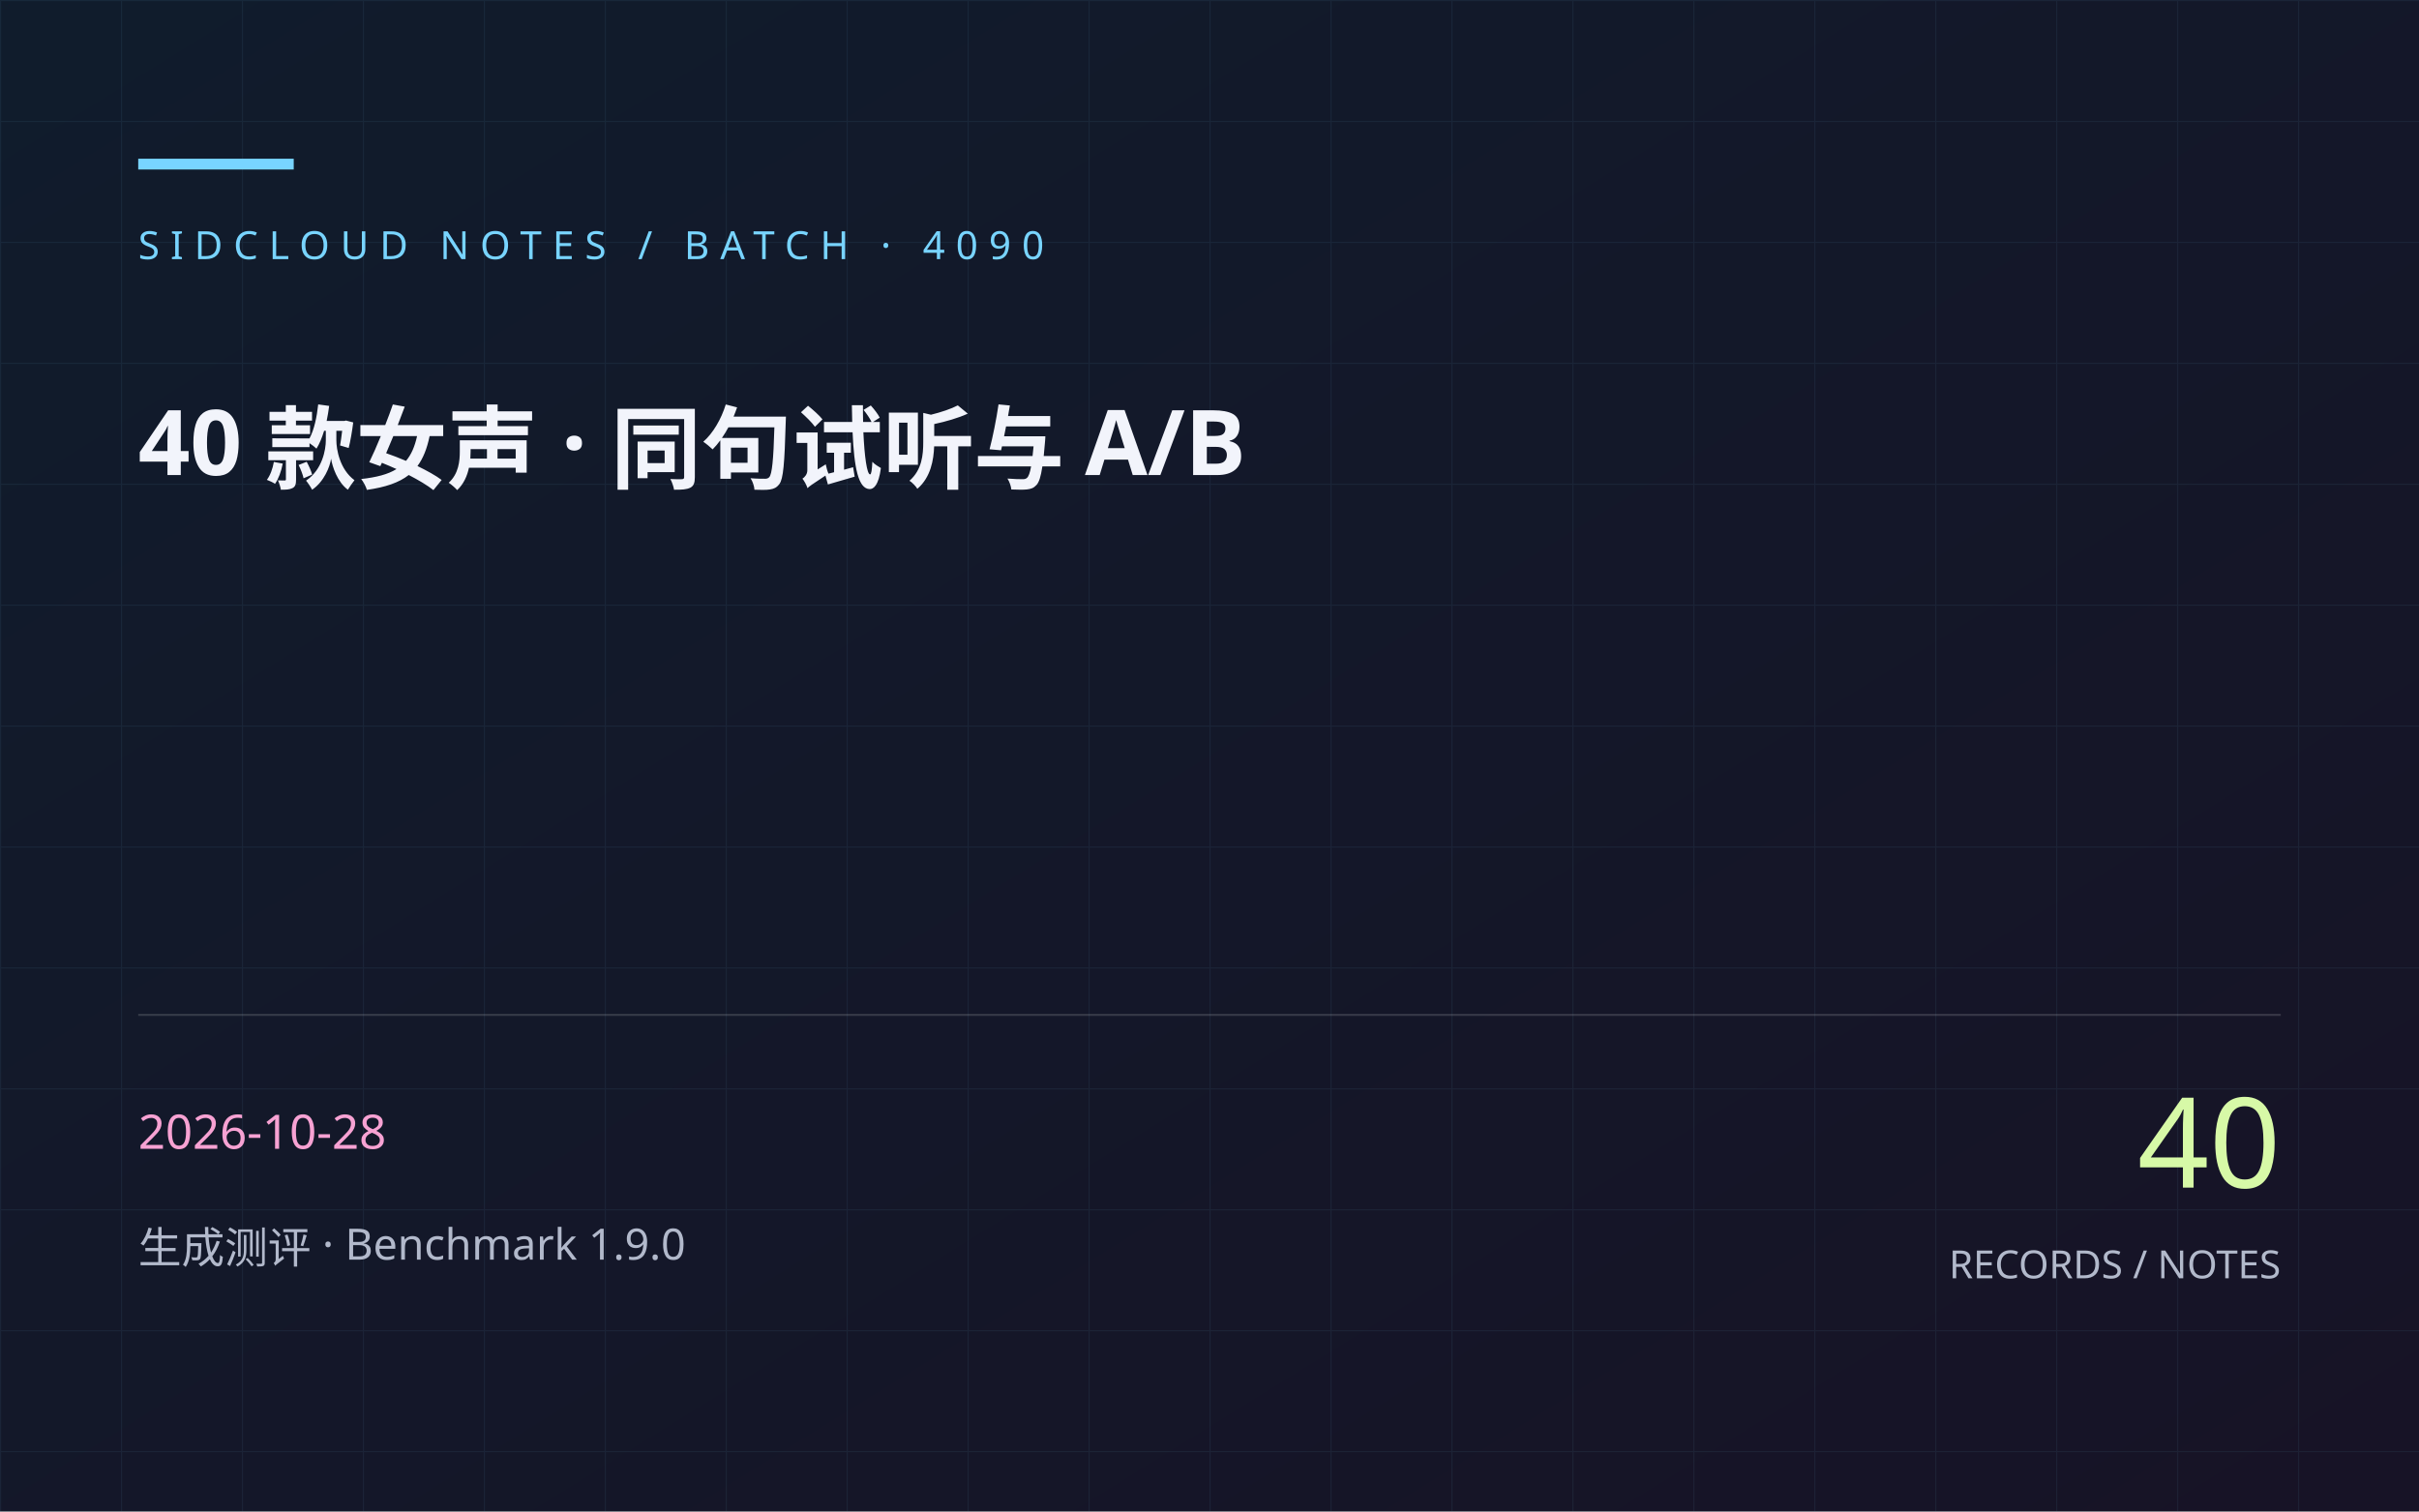
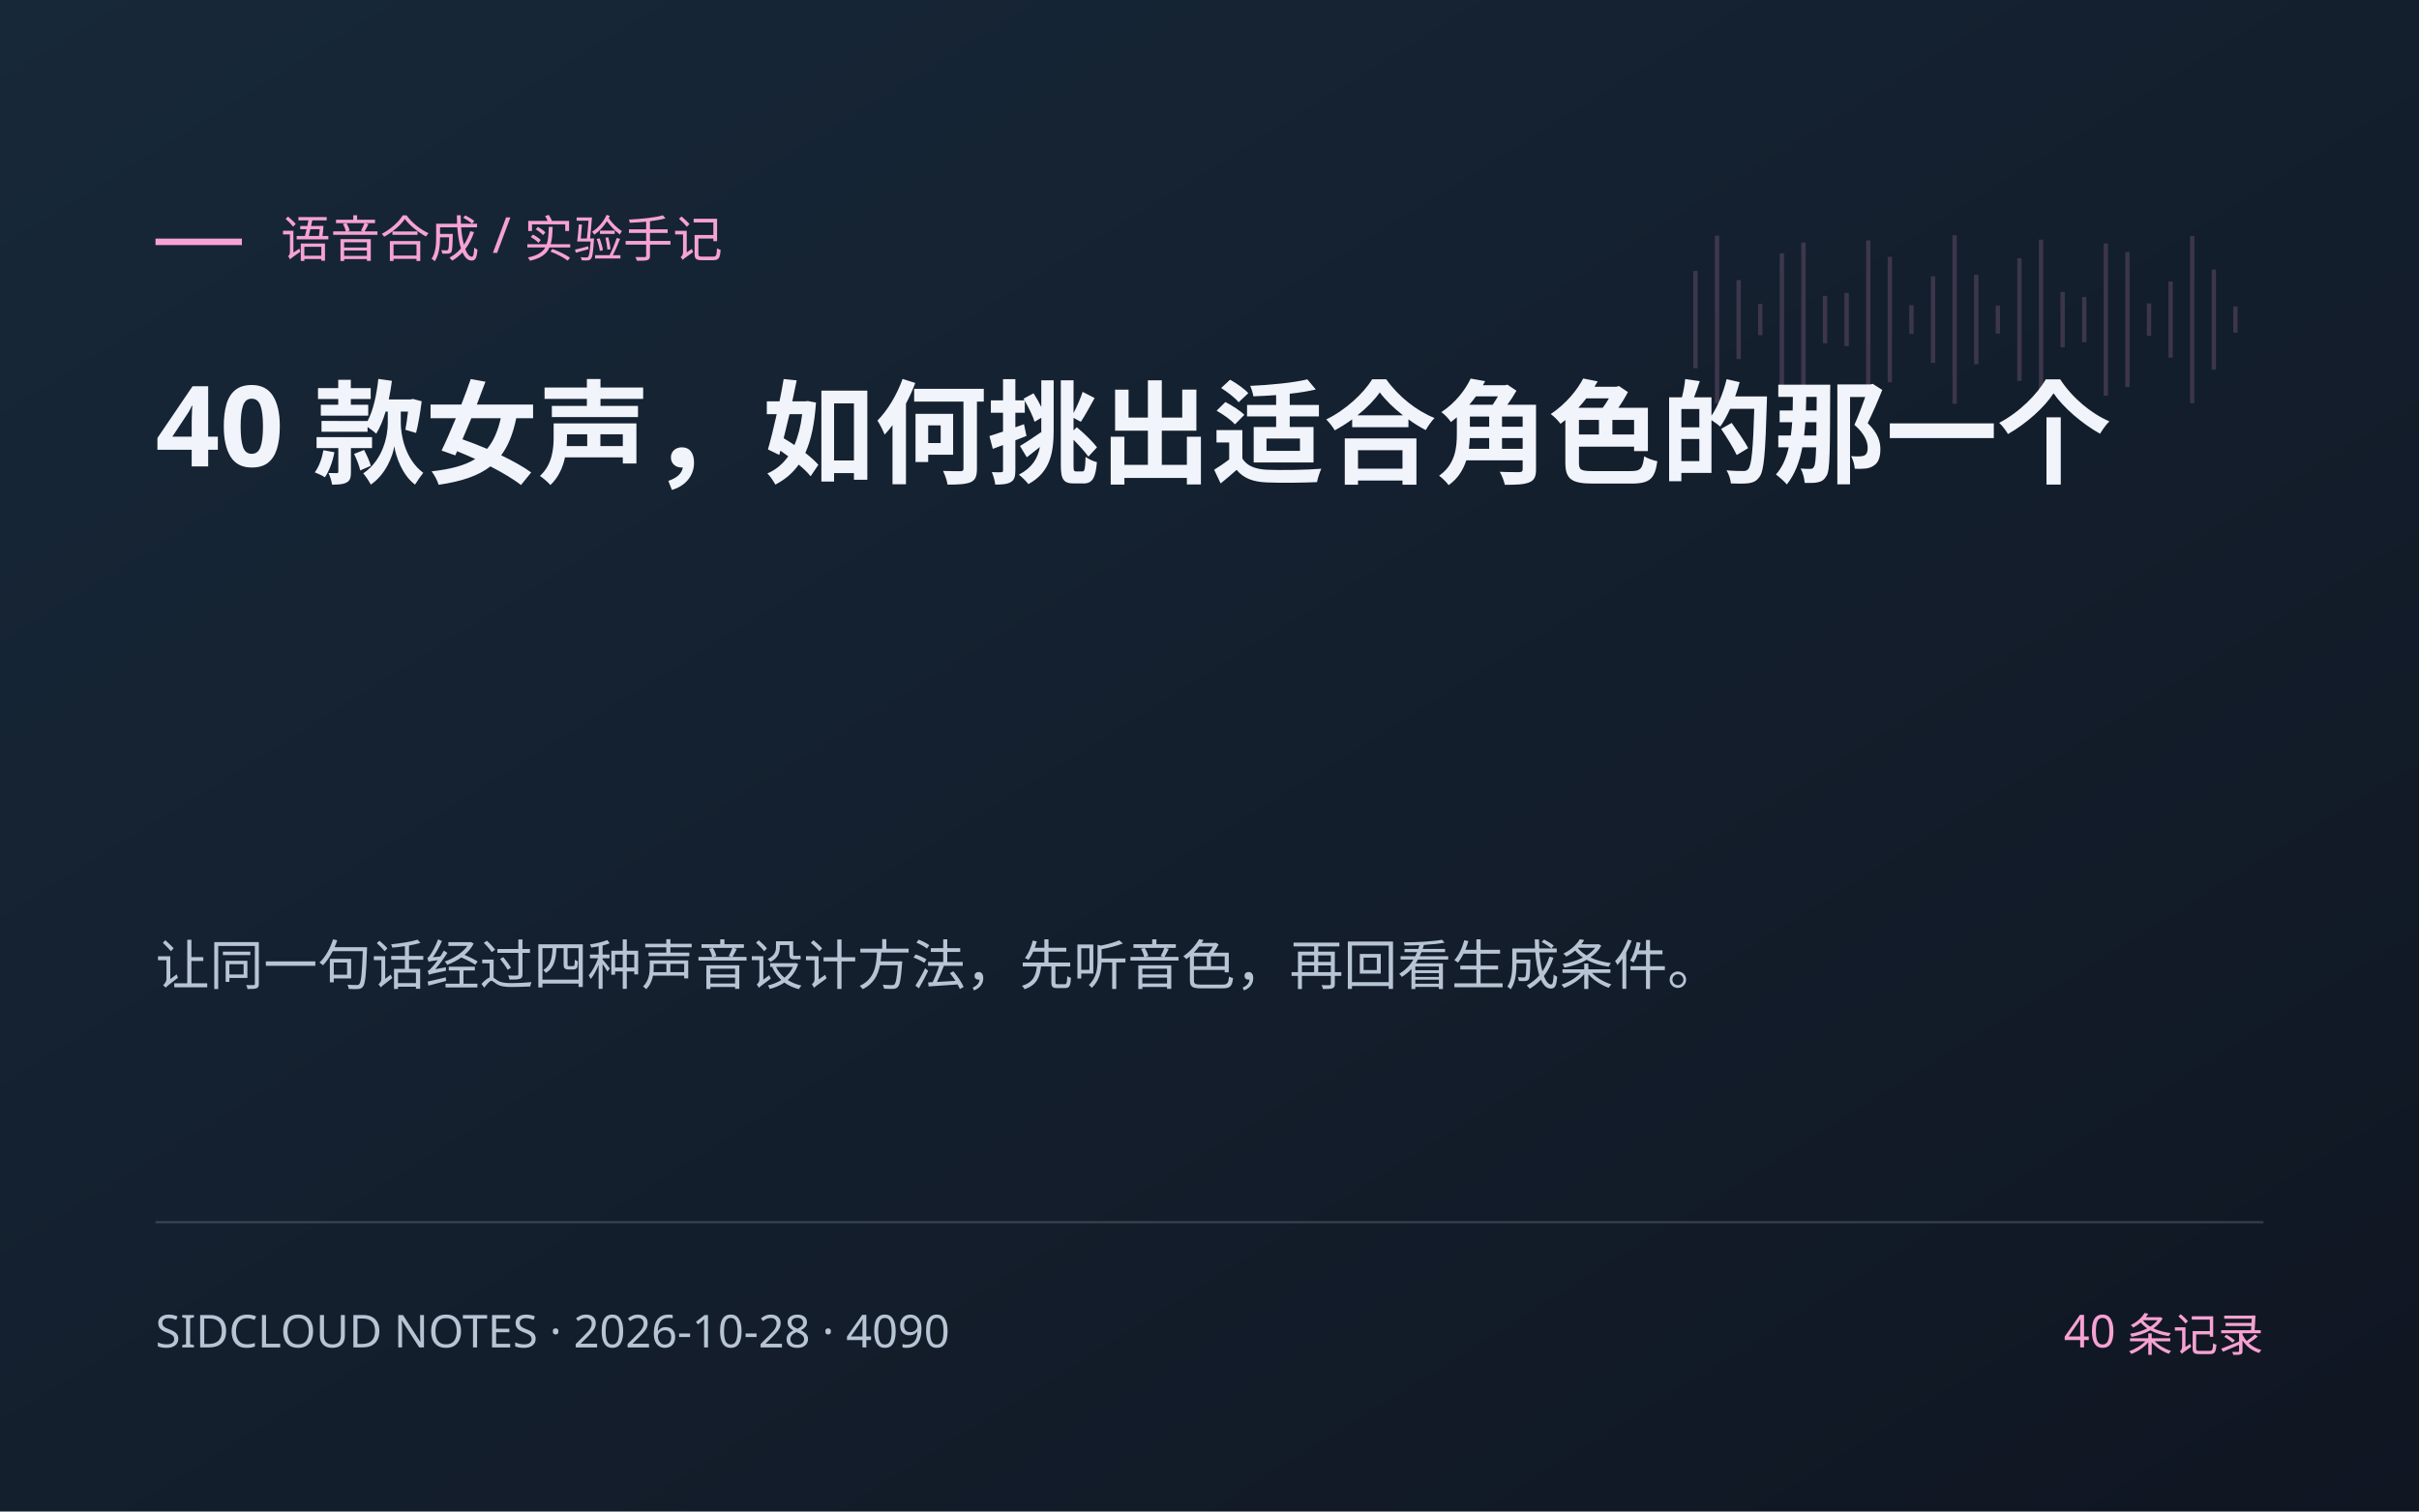
<svg xmlns="http://www.w3.org/2000/svg" width="1120" height="700" viewBox="0 0 1120 700">
  <defs>
    <linearGradient id="bg" x2="1" y2="1">
-       <stop stop-color="#101c2c" />
-       <stop offset="1" stop-color="#171326" />
+       <stop stop-color="#172839" />
+       <stop offset="1" stop-color="#101622" />
    </linearGradient>
-     <pattern id="grid" width="56" height="56" patternUnits="userSpaceOnUse">
-       <path d="M56 0H0V56" fill="none" stroke="#78d4ff" stroke-opacity=".07" />
-     </pattern>
  </defs>
  <rect width="1120" height="700" fill="url(#bg)" />
-   <rect width="1120" height="700" fill="url(#grid)" />
-   <path d="M64 76h72" stroke="#78d4ff" stroke-width="5" />
-   <text x="64" y="120" fill="#78d4ff" font-size="18" letter-spacing="5" font-family="system-ui,sans-serif">SIDCLOUD NOTES / BATCH · 4090</text>
-   <text x="64" y="220" fill="#f2f4fb" font-size="42" font-weight="600" font-family="system-ui,'Microsoft YaHei',sans-serif">40 款女声 · 同句试听与 A/B</text>
-   <path d="M64 470h992" stroke="#ffffff" stroke-opacity=".14" />
-   <text x="64" y="532" fill="#f7a2d3" font-size="22" font-family="system-ui,sans-serif">2026-10-28</text>
-   <text x="64" y="585" fill="#b2b9cb" font-size="20" font-family="system-ui,'Microsoft YaHei',sans-serif">生成测评 · Benchmark 1.9.0</text>
-   <text x="1056" y="550" text-anchor="end" fill="#d7f9a7" font-size="58" font-family="system-ui,sans-serif">40</text>
-   <text x="1056" y="592" text-anchor="end" fill="#b2b9cb" font-size="18" font-family="system-ui,sans-serif">RECORDS / NOTES</text>
+   <g fill="none" stroke="#f7a2d3" stroke-width="2" opacity=".18">
+     <path d="M785 125.5v45" />
+     <path d="M795 109.138v77.725" />
+     <path d="M805 129.716v36.567" />
+     <path d="M815 140.776v14.448" />
+     <path d="M825 117.347v61.306" />
+     <path d="M835 112.325v71.35" />
+     <path d="M845 137.048v21.904" />
+     <path d="M855 135.699v24.601" />
+     <path d="M865 111.324v73.352" />
+     <path d="M875 118.954v58.092" />
+     <path d="M885 141.363v13.274" />
+     <path d="M895 127.958v40.083" />
+     <path d="M905 109.003v77.993" />
+     <path d="M915 127.293v41.415" />
+     <path d="M925 141.535v12.931" />
+     <path d="M935 119.576v56.849" />
+     <path d="M945 110.992v74.016" />
+     <path d="M955 135.163v25.674" />
+     <path d="M965 137.518v20.964" />
+     <path d="M975 112.74v70.52" />
+     <path d="M985 116.77v62.46" />
+     <path d="M995 140.51v14.981" />
+     <path d="M1005 130.362v35.276" />
+     <path d="M1015 109.238v77.525" />
+     <path d="M1025 124.829v46.343" />
+     <path d="M1035 141.935v12.129" />
+   </g>
+   <path d="M72 112h40" stroke="#f7a2d3" stroke-width="3" />
+   <text x="130" y="119" fill="#f7a2d3" font-size="23" font-family="system-ui,'Microsoft YaHei',sans-serif">语音合成 / 实验手记</text>
+   <text x="72" y="216" fill="#f2f4fb" font-size="52" font-weight="700" font-family="'Microsoft YaHei',system-ui,sans-serif">40 款女声，如何挑出适合角色的那一个</text>
+   <text x="72" y="456" fill="#b7c4d4" font-size="25" font-family="'Microsoft YaHei',system-ui,sans-serif">让同一句话经过四种声音设计方法，先听音色，再回看生成条件。</text>
+   <path d="M72 566h976" stroke="#b7c4d4" stroke-opacity=".22" />
+   <text x="72" y="624" fill="#b7c4d4" font-size="21" font-family="system-ui,sans-serif">SIDCLOUD NOTES · 2026-10-28 · 4090</text>
+   <text x="1048" y="624" text-anchor="end" fill="#f7a2d3" font-size="21" font-family="system-ui,'Microsoft YaHei',sans-serif">40 条记录</text>
</svg>
